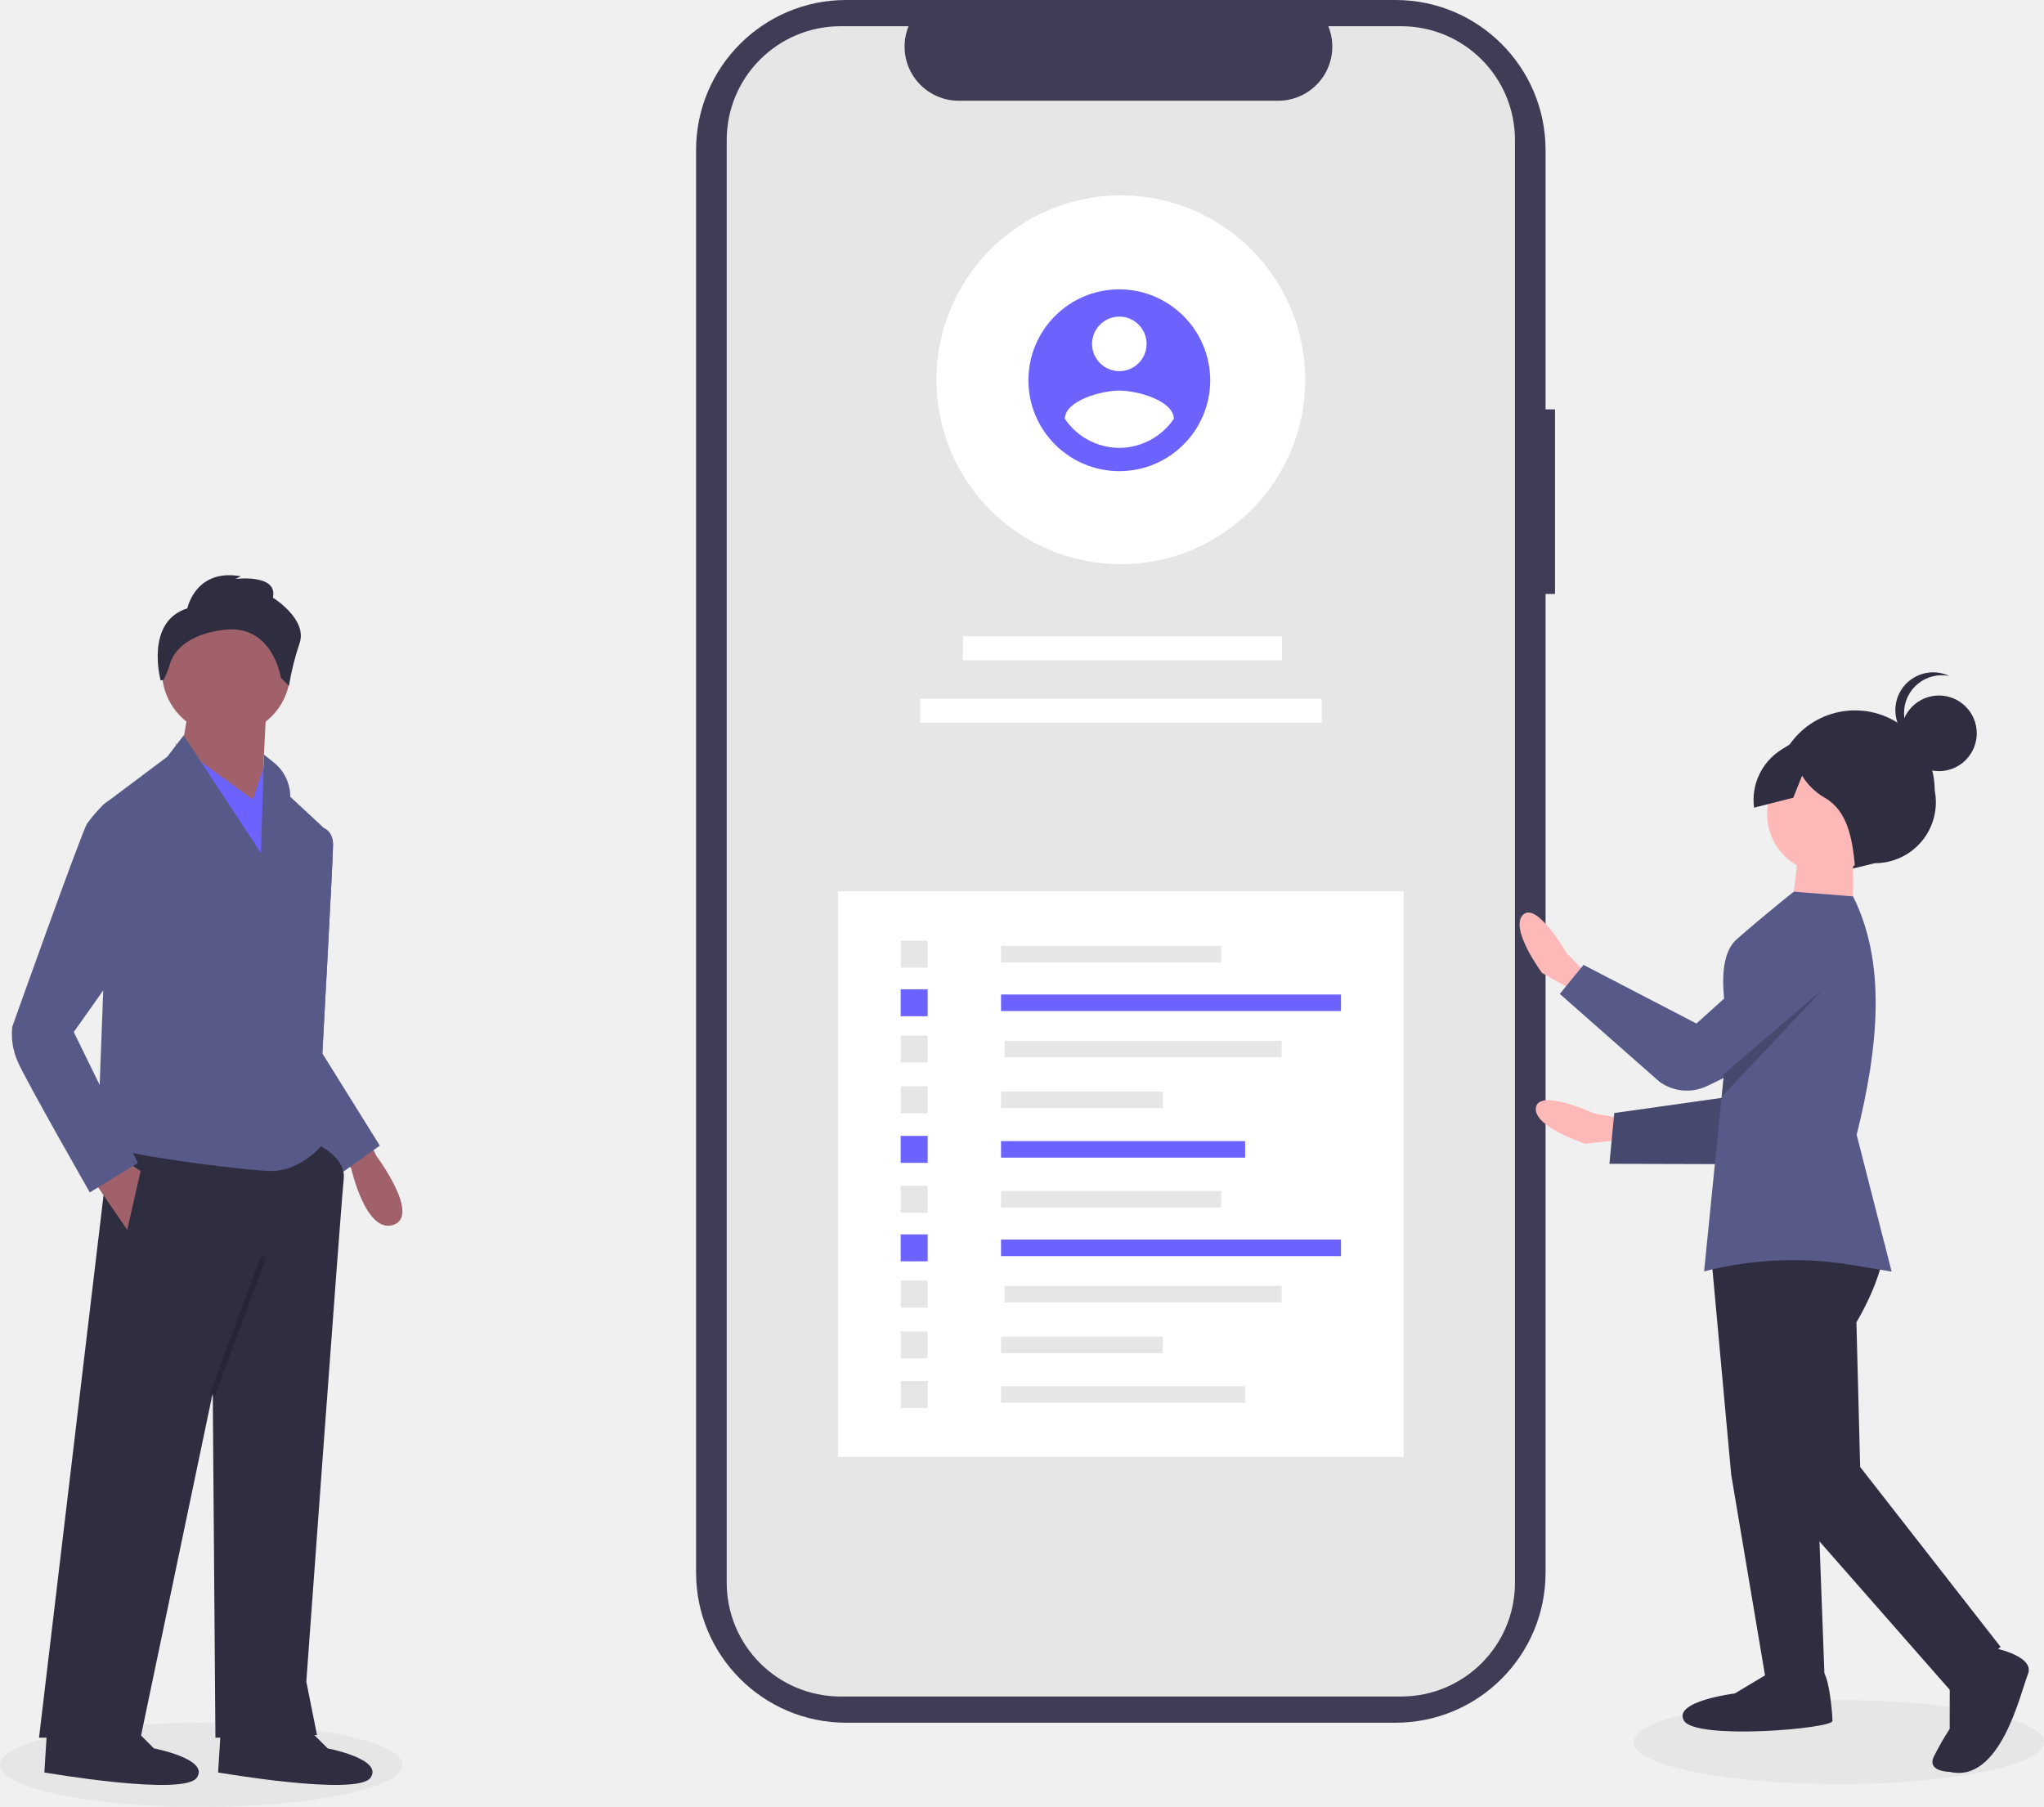
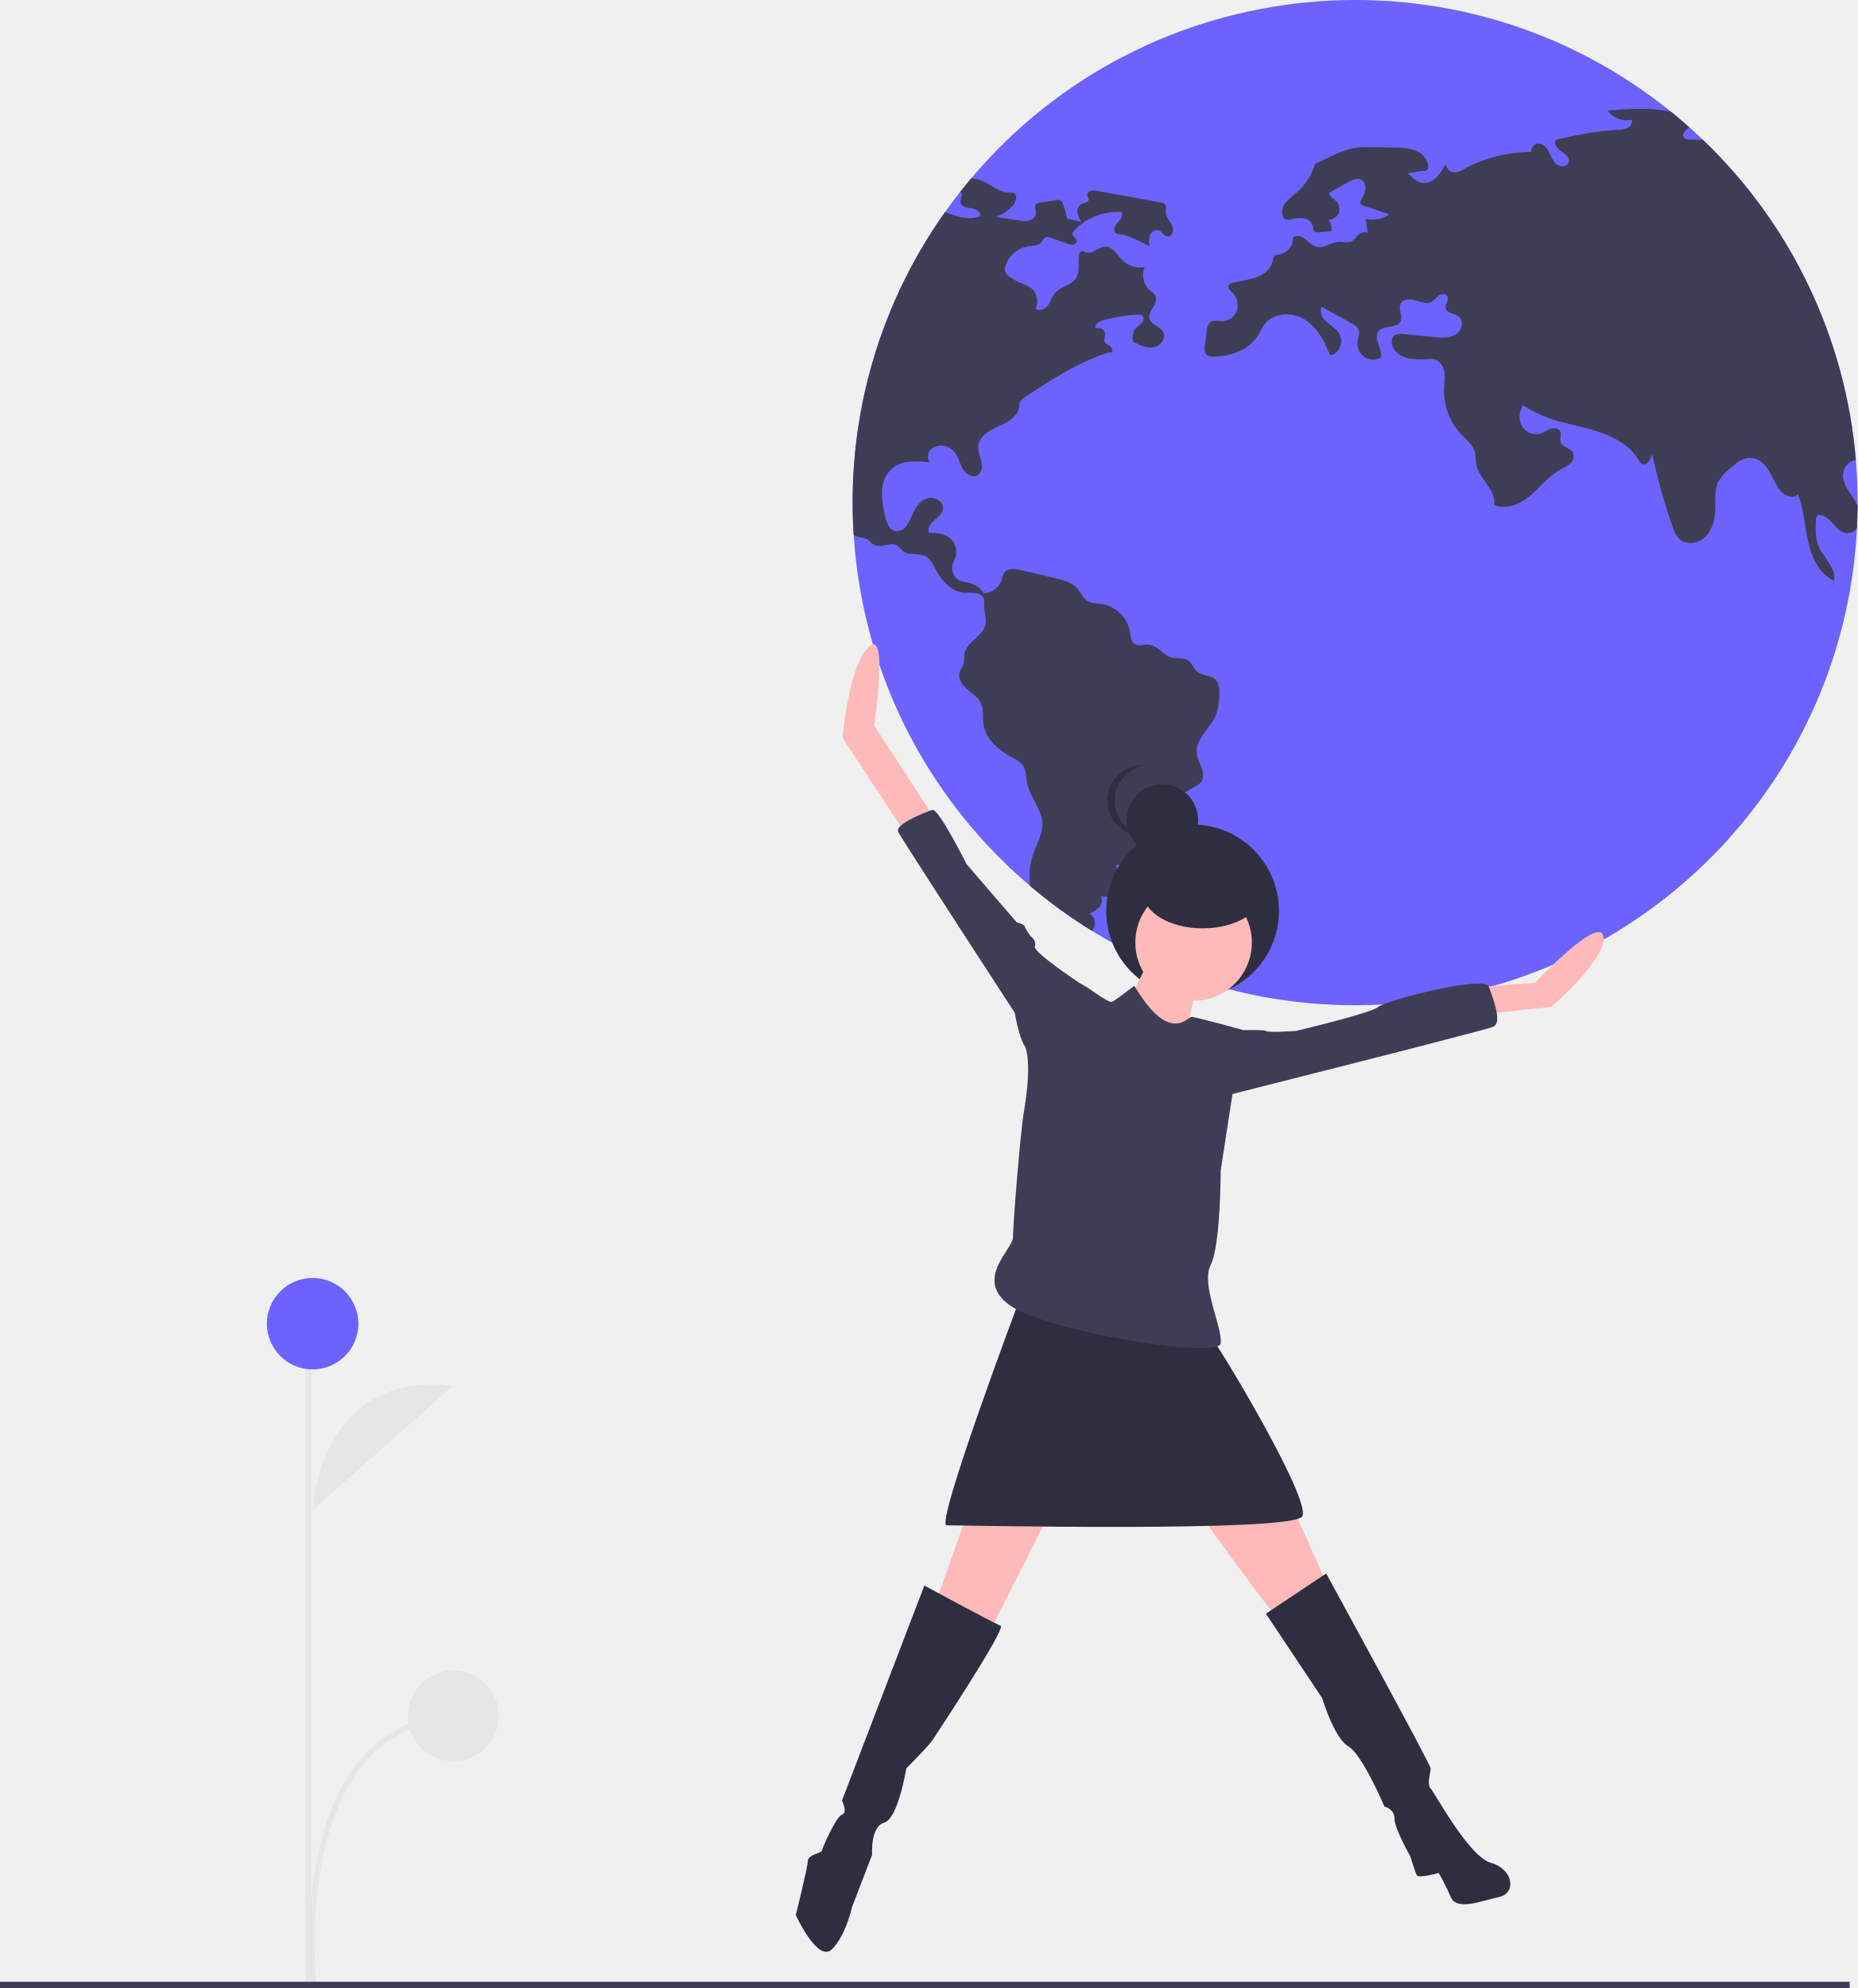
- <svg xmlns="http://www.w3.org/2000/svg" id="a33e59cf-d648-43ac-a922-97b4db9e4e4a" data-name="Layer 1" width="806.276" height="712.737" viewBox="0 0 806.276 712.737">
-   <ellipse cx="79.371" cy="696.145" rx="79.371" ry="16.591" fill="#e6e6e6" />
-   <path d="M342.209,543.135l3.105,6.417s17.626,23.523,6.738,27.209-16.667-22.311-16.667-22.311l-2.879-3.638Z" transform="translate(-196.8618 -93.63157)" fill="#a0616a" />
-   <path d="M321.905,421.621l2.897-1.226s3.429,1.226,3.429,6.498S324.014,509.133,324.014,509.133l8.435,42.175-11.598,2.109-17.924-39.011Z" transform="translate(-196.8618 -93.63157)" fill="#575a89" />
-   <path d="M321.905,421.621l2.897-1.226s3.429,1.226,3.429,6.498S324.014,509.133,324.014,509.133l22.669,36.376-14.761,10.544-28.995-41.647Z" transform="translate(-196.8618 -93.63157)" fill="#575a89" />
-   <path d="M319.797,543.927s13.707,5.272,12.652,14.761-14.761,198.221-14.761,198.221l4.217,21.087-40.066,1.054-1.054-136.013-28.468,136.013H212.251l28.468-239.341Z" transform="translate(-196.8618 -93.63157)" fill="#2f2e41" />
-   <path d="M316.633,773.779l9.489,9.489s22.142,4.217,16.87,11.598-60.099-2.109-60.099-2.109l1.054-16.87Z" transform="translate(-196.8618 -93.63157)" fill="#2f2e41" />
-   <path d="M248.1,773.779l9.489,9.489s22.142,4.217,16.87,11.598-60.099-2.109-60.099-2.109l1.054-16.87Z" transform="translate(-196.8618 -93.63157)" fill="#2f2e41" />
-   <circle cx="89.195" cy="264.727" r="25.305" fill="#a0616a" />
-   <polygon points="105.011 279.489 102.902 322.717 70.216 303.739 74.434 279.489 105.011 279.489" fill="#a0616a" />
-   <polygon points="69.162 293.195 99.739 315.337 105.011 299.521 114.5 324.826 109.228 370.164 69.162 293.195" fill="#6c63ff" />
-   <path d="M269.302,383.702l30.462,46.354,1.222-38.755,3.752,2.957a17.388,17.388,0,0,1,6.625,13.656h0l14.761,13.707-5.272,52.718-1.054,62.208s6.326,5.272,4.217,8.435-10.544,10.544-20.033,10.544-68.534-7.381-68.534-11.598,2.109-59.044,2.109-59.044V411.077l25.305-18.979Z" transform="translate(-196.8618 -93.63157)" fill="#575a89" />
-   <polygon points="36.477 465.057 50.184 485.09 55.455 461.894 49.129 457.676 36.477 465.057" fill="#a0616a" />
-   <rect x="261.42" y="615.662" width="58.525" height="2.109" transform="translate(-585.4007 582.1884) rotate(-69.73678)" opacity="0.2" />
-   <path d="M270.769,333.581s3.163-15.815,21.087-12.652l-2.109,1.054s16.87-2.109,14.761,7.381c0,0,13.707,8.435,10.544,17.924a107.284,107.284,0,0,0-4.217,16.87l-3.163-3.163s-3.163-21.087-22.142-18.979c-14.234,1.582-20.033,8.303-21.516,13.147a42.782,42.782,0,0,1-2.605,6.627l-1.184.26S253.899,338.853,270.769,333.581Z" transform="translate(-196.8618 -93.63157)" fill="#2f2e41" />
-   <path d="M249.154,410.023l-9.598-.445-2,1.5a63.119,63.119,0,0,0-6.326,7.381c-2.109,3.163-29.522,80.132-29.522,80.132a26.867,26.867,0,0,0,2.109,13.707c3.163,7.381,28.468,51.664,28.468,51.664l18.979-11.598-25.305-51.664,17.924-25.305Z" transform="translate(-196.8618 -93.63157)" fill="#575a89" />
-   <path d="M810.257,255.107h-3.734V152.828a59.196,59.196,0,0,0-59.197-59.197H530.634a59.196,59.196,0,0,0-59.197,59.197V713.94a59.196,59.196,0,0,0,59.197,59.197H747.327a59.196,59.196,0,0,0,59.197-59.197V327.911h3.734Z" transform="translate(-196.8618 -93.63157)" fill="#3f3d56" />
-   <path d="M794.455,148.864V717.904a44.899,44.899,0,0,1-44.89,44.89H528.43a44.903,44.903,0,0,1-44.908-44.89V148.864a44.903,44.903,0,0,1,44.908-44.89H555.255a21.349,21.349,0,0,0,19.749,29.39h126.077a21.348,21.348,0,0,0,19.749-29.39h28.735A44.899,44.899,0,0,1,794.455,148.864Z" transform="translate(-196.8618 -93.63157)" fill="#e6e6e6" />
-   <rect x="330.58" y="351.565" width="223.094" height="223.094" fill="#fff" />
-   <rect x="379.838" y="250.974" width="125.838" height="9.458" fill="#fff" />
-   <rect x="363.001" y="275.551" width="158.368" height="9.458" fill="#fff" />
-   <rect x="394.865" y="373.102" width="86.842" height="6.527" fill="#e6e6e6" />
-   <rect x="394.865" y="392.264" width="134.103" height="6.527" fill="#6c63ff" />
-   <rect x="396.26" y="410.513" width="109.291" height="6.527" fill="#e6e6e6" />
-   <rect x="394.865" y="430.536" width="63.802" height="6.527" fill="#e6e6e6" />
-   <rect x="394.865" y="450.095" width="96.294" height="6.527" fill="#6c63ff" />
-   <rect x="355.284" y="371.049" width="10.634" height="10.634" fill="#e6e6e6" />
-   <rect x="355.284" y="390.21" width="10.634" height="10.634" fill="#6c63ff" />
-   <rect x="355.284" y="408.459" width="10.634" height="10.634" fill="#e6e6e6" />
-   <rect x="355.284" y="428.483" width="10.634" height="10.634" fill="#e6e6e6" />
-   <rect x="355.284" y="448.042" width="10.634" height="10.634" fill="#6c63ff" />
-   <rect x="394.865" y="469.776" width="86.842" height="6.527" fill="#e6e6e6" />
-   <rect x="394.865" y="488.937" width="134.103" height="6.527" fill="#6c63ff" />
-   <rect x="396.26" y="507.187" width="109.291" height="6.527" fill="#e6e6e6" />
-   <rect x="394.865" y="527.21" width="63.802" height="6.527" fill="#e6e6e6" />
-   <rect x="394.865" y="546.769" width="96.294" height="6.527" fill="#e6e6e6" />
-   <rect x="355.284" y="467.722" width="10.634" height="10.634" fill="#e6e6e6" />
-   <rect x="355.284" y="486.884" width="10.634" height="10.634" fill="#6c63ff" />
-   <rect x="355.284" y="505.133" width="10.634" height="10.634" fill="#e6e6e6" />
-   <rect x="355.284" y="525.157" width="10.634" height="10.634" fill="#e6e6e6" />
-   <rect x="355.284" y="544.715" width="10.634" height="10.634" fill="#e6e6e6" />
-   <circle cx="442.126" cy="149.795" r="72.736" fill="#fff" />
-   <path d="M638.388,207.756a35.856,35.856,0,1,0,35.856,35.856A35.961,35.961,0,0,0,638.388,207.756Zm0,10.757A10.757,10.757,0,1,1,627.631,229.27a10.793,10.793,0,0,1,10.757-10.757Zm0,51.784a26.121,26.121,0,0,1-21.514-11.481c.172-7.171,14.342-11.119,21.514-11.119s21.341,3.948,21.514,11.119a26.164,26.164,0,0,1-21.514,11.481Z" transform="translate(-196.8618 -93.63157)" fill="#6c63ff" />
-   <ellipse cx="725.333" cy="687.145" rx="80.943" ry="16.591" fill="#e6e6e6" />
-   <path d="M836.406,534.708,825.775,532.864s-21.726-10.026-23.043-2.433S822.149,544.75,822.149,544.75l22.315-2.387Z" transform="translate(-196.8618 -93.63157)" fill="#ffb8b8" />
-   <polygon points="701.374 364.197 686.483 432.01 636.77 439.031 634.864 459.037 698.973 459.207 731.035 400.629 701.374 364.197" fill="#575a89" />
-   <polygon points="701.374 364.197 686.483 432.01 636.77 439.031 634.864 459.037 698.973 459.207 731.035 400.629 701.374 364.197" opacity="0.2" />
-   <path d="M822.565,477.495l-7.586-7.672s-11.872-20.775-17.352-15.356,7.5,22.93,7.5,22.93l19.556,11.009Z" transform="translate(-196.8618 -93.63157)" fill="#ffb8b8" />
-   <path d="M927.075,436.386l9.34-2.277a24.044,24.044,0,0,0,23.598-28.806v0a31.428,31.428,0,0,0-31.388-31.467h-0a31.428,31.428,0,0,0-31.467,31.388v0A24.974,24.974,0,0,0,927.075,436.386Z" transform="translate(-196.8618 -93.63157)" fill="#2f2e41" />
-   <polygon points="675.283 498.398 682.885 581.64 696.654 663.348 719.774 663.377 716.792 583.224 704.584 486.104 675.283 498.398" fill="#2f2e41" />
-   <path d="M896.605,752.359l-15.425,9.229s-24.665,3.052-20.051,10.764,58.567,3.156,58.571.074-1.516-20.039-4.599-20.043Z" transform="translate(-196.8618 -93.63157)" fill="#2f2e41" />
-   <path d="M940.391,584.838s-.434,11.901-11.246,30.383l1.47,57.031,55.399,70.971L965.955,760.153l-67.722-77.152-16.839-92.502L903,568.948Z" transform="translate(-196.8618 -93.63157)" fill="#2f2e41" />
-   <path d="M981.39,743.218s18.492,3.106,15.4,10.809-10.844,43.144-30.875,38.495c0,0-9.248-.012-6.158-6.173a111.496,111.496,0,0,1,6.179-10.782l.025-20.037Z" transform="translate(-196.8618 -93.63157)" fill="#2f2e41" />
-   <circle cx="720.204" cy="321.2" r="23.12" fill="#ffb8b8" />
-   <polygon points="730.974 336.627 730.941 362.83 706.28 362.799 709.395 336.6 730.974 336.627" fill="#ffb8b8" />
-   <path d="M943.038,595.199l-15.3-2.56a141.802,141.802,0,0,0-58.68,2.47l6.92-68.89.9-8.98,1.93-19.23s-6.67-25.34,3.12-33.9c11.95-10.45,22.53-18.77,22.53-18.77l23.36,1.87c13.06,26.04,10.23,58.77,1.42,94.03Z" transform="translate(-196.8618 -93.63157)" fill="#575a89" />
-   <path d="M917.537,450.782,866.049,497.358l-44.556-23.139-9.355,11.449,39.358,34.678a18.501,18.501,0,0,0,18.838,1.616l50.209-24.299Z" transform="translate(-196.8618 -93.63157)" fill="#575a89" />
-   <circle cx="764.834" cy="289.25" r="14.917" fill="#2f2e41" />
-   <path d="M947.932,374.863A14.91,14.91,0,0,1,965.784,360.258a14.91,14.91,0,1,0-9.299,28.1A14.904,14.904,0,0,1,947.932,374.863Z" transform="translate(-196.8618 -93.63157)" fill="#2f2e41" />
-   <path d="M935.136,383.322l-20.11-3.703-15.465,9.693a23.46,23.46,0,0,0-10.807,22.895l15.489-3.926,3.468-8.697h0a25.371,25.371,0,0,0,9.041,8.777c8.776,5.038,10.81,15.746,11.848,27.293l16.966-9.227,10.811-16.941Z" transform="translate(-196.8618 -93.63157)" fill="#2f2e41" />
-   <polygon points="719.276 390.037 679.117 432.587 680.016 423.607 719.276 390.037" opacity="0.2" />
+ <svg xmlns="http://www.w3.org/2000/svg" id="b64b805f-e6f6-44d8-97ce-775b67d7efb4" data-name="Layer 1" width="666.856" height="713.509" viewBox="0 0 666.856 713.509">
+   <path d="M378.799,635.188s2.345-50.443,50.424-44.58" transform="translate(-266.5719 -93.24559)" fill="#e6e6e6" />
+   <path d="M378.234,806.116c-.06-.528-5.735-53.091,17.243-80.908,8.48-10.267,19.843-16.016,33.773-17.088l.153,1.982c-13.37,1.029-24.268,6.536-32.391,16.368-22.44,27.162-16.862,78.902-16.804,79.421Z" transform="translate(-266.5719 -93.24559)" fill="#e6e6e6" />
+   <rect x="109.72" y="490.367" width="2" height="221" fill="#e6e6e6" />
+   <circle cx="112.227" cy="475.082" r="16.417" fill="#6c63ff" />
+   <circle cx="162.755" cy="615.865" r="16.313" fill="#e6e6e6" />
+   <path d="M933.428,273.633v1.08q-.037,4.068-.233,8.099a180.387,180.387,0,0,1-360.173,2.356q-.368-5.724-.368-11.535a179.493,179.493,0,0,1,33.169-104.269q2.595-3.681,5.399-7.228c1.288-1.644,2.614-3.252,3.951-4.847a180.421,180.421,0,0,1,251.388-23.855c2.172,1.755,4.307,3.571,6.393,5.424q2.503,2.227,4.921,4.553a179.899,179.899,0,0,1,54.926,115.055Q933.428,265.975,933.428,273.633Z" transform="translate(-266.5719 -93.24559)" fill="#6c63ff" />
+   <path d="M611.223,162.136a1.003,1.003,0,0,1,.245.147c.969.798-.245,2.332-.098,3.595.172,1.62,2.332,1.976,3.964,2.135,1.632.172,3.694,1.485,2.921,2.933-4.099,1.411-8.246.025-12.431-1.583a179.494,179.494,0,0,0-33.169,104.269q0,5.817.368,11.535a4.662,4.662,0,0,0,1.117.601c1.227.466,2.651.38,3.78,1.043.896.528,1.497,1.46,2.393,1.951,2.565,1.399,6.123-1.288,8.516.38a22.004,22.004,0,0,1,1.755,1.792c2.209,1.914,5.841.626,8.394,2.062,1.644.92,2.491,2.761,3.375,4.43,2.197,4.172,5.755,8.271,10.455,8.602a28.155,28.155,0,0,1,4.442.147c1.448.331,2.871,1.595,2.638,3.056-.405,2.516.834,5.264.503,7.78-.601,4.602-7.117,6.614-7.67,11.216a27.711,27.711,0,0,1-.172,3.031c-.295,1.203-1.203,2.184-1.522,3.387-.614,2.27,1.019,4.54,2.798,6.062,1.792,1.534,3.927,2.859,4.908,4.994,1.031,2.27.528,4.908.859,7.375.736,5.387,5.387,9.375,10.173,11.952a10.622,10.622,0,0,1,3.976,2.896c1.227,1.779,1.104,4.123,1.522,6.246,1.006,5.191,5.375,9.473,5.497,14.762.086,3.767-2,7.179-3.252,10.725a24.752,24.752,0,0,0-1.117,11.584,181.251,181.251,0,0,0,22.248,16.137,6.482,6.482,0,0,0,.92-2.062,4.077,4.077,0,0,0-1.902-4.221,10.088,10.088,0,0,0,3.522-2.258,3.455,3.455,0,0,0,.638-3.902c2.16.27,4.724.405,6.148-1.252,1.141-1.325,1.068-3.313.614-4.994-.454-1.693-1.215-3.325-1.227-5.08a91.382,91.382,0,0,0,14.995-.503,9.734,9.734,0,0,0-4.565-5.718c2.258-.38,4.307-3.08,5.019-5.252a13.378,13.378,0,0,0,.098-6.786,3.61,3.61,0,0,1-.074-1.767,3.477,3.477,0,0,1,1.792-1.73q5.596-3.221,11.191-6.43a6.747,6.747,0,0,0,1.792-1.313c1.166-1.387.994-3.46.393-5.166s-1.558-3.313-1.792-5.105c-.687-5.363,5.056-9.216,6.995-14.271a21.434,21.434,0,0,0,1.055-6.246c.16-2.282.172-4.921-1.571-6.381-1.681-1.411-4.295-1.092-6.05-2.405-1.608-1.203-2.16-3.522-3.915-4.491-1.595-.884-3.583-.319-5.363-.736-3.117-.724-5.08-4.319-8.271-4.651-1.792-.196-3.829.687-5.301-.356-1.301-.933-1.35-2.786-1.595-4.356a12.169,12.169,0,0,0-9.817-9.842c-1.853-.295-3.865-.184-5.448-1.203-1.595-1.031-2.319-2.957-3.583-4.393-2.012-2.295-5.203-3.117-8.185-3.816q-6.074-1.417-12.136-2.847c-2.147-.515-4.921-.785-6.087,1.104a8.302,8.302,0,0,0-.712,2.27,7.04,7.04,0,0,1-6.602,4.958,7.801,7.801,0,0,0-4.589-3.559,28.957,28.957,0,0,1-3.73-.884,5.227,5.227,0,0,1-2.258-7.252,6.511,6.511,0,0,0-1.117-7.817c-2.062-1.853-5.043-2.307-7.817-2.123-.724-1.583.491-3.362,1.792-4.516,1.313-1.141,2.896-2.27,3.178-3.988.454-2.7-2.994-4.749-5.608-3.951-2.614.81-4.283,3.35-5.387,5.853a17.653,17.653,0,0,1-2.172,4.16,4.264,4.264,0,0,1-4.123,1.693c-2.16-.552-2.982-3.117-3.46-5.277a34.407,34.407,0,0,1-1.153-8.848,11.55,11.55,0,0,1,3.338-8.05c3.571-3.289,9.068-2.97,13.891-2.442a3.538,3.538,0,0,1,.368-4.663,5.302,5.302,0,0,1,4.81-1.178,6.6,6.6,0,0,1,3.718,2.221c1.374,1.669,1.767,3.939,2.798,5.829,1.043,1.902,3.375,3.522,5.277,2.503,1.657-.884,1.914-3.166,1.509-4.994-.417-1.816-1.288-3.595-1.141-5.461.282-3.546,3.976-5.694,7.228-7.154s6.97-3.436,7.485-6.97a6.513,6.513,0,0,1,.393-2.012,3.934,3.934,0,0,1,1.46-1.374c9.486-6.271,19.143-12.627,29.991-16.051.564-.184.626.012,1.203-.123.81-.466.27-1.755-.503-2.27s-1.804-.92-2-1.828c-.135-.663.258-1.325.356-2a2.497,2.497,0,0,0-3.276-2.528c-.871-1.153.847-2.491,2.246-2.884a61.333,61.333,0,0,1,12.823-2.086,2.283,2.283,0,0,1,1.46.245,1.735,1.735,0,0,1,.11,2.381,13.44,13.44,0,0,1-1.951,1.779,5.36,5.36,0,0,0-1.399,5.387c2.27,1.153,4.724,2.344,7.24,1.939,2.503-.405,4.724-3.227,3.546-5.473-1.092-2.098-4.393-2.577-4.958-4.872-.663-2.687,3.141-5.08,2.282-7.706-.368-1.153-1.522-1.841-2.405-2.663a7.26,7.26,0,0,1-1.583-8.025,9.144,9.144,0,0,1-8.001-2.503c-1.914-1.927-3.436-4.982-6.16-4.884-2.491.074-4.639,2.982-6.97,2.098-.577-.221-1.178-.663-1.73-.405a1.43,1.43,0,0,0-.65,1.068c-.589,2.835.429,6.062-1.117,8.516-1.681,2.663-5.571,3.031-7.608,5.436-1.104,1.301-1.534,3.056-2.552,4.43s-3.166,2.258-4.393,1.055a6.047,6.047,0,0,0-1.644-7.363,15.812,15.812,0,0,0-3.632-1.767,21.557,21.557,0,0,1-4.062-2.258,4.025,4.025,0,0,1-1.485-1.595,3.668,3.668,0,0,1,.098-2.528,10.332,10.332,0,0,1,8.209-6.798c1.62-.221,3.51-.147,4.589-1.387.564-.65.859-1.644,1.693-1.902a2.469,2.469,0,0,1,1.558.184c2.025.712,4.037,1.423,6.062,2.135a4.152,4.152,0,0,0,2.16.356,1.453,1.453,0,0,0,1.264-1.534c-.196-1.006-1.743-1.485-1.595-2.503a1.591,1.591,0,0,1,.503-.859,21.683,21.683,0,0,1,17.192-6.786c.761,1.264-.442,2.749-1.46,3.816-1.006,1.08-1.816,2.994-.589,3.816a3.233,3.233,0,0,0,1.608.368,14.021,14.021,0,0,1,4.295,1.301c2.098.908,4.16,1.914,6.172,2.994a7.782,7.782,0,0,1,.147-3.976,2.7,2.7,0,0,1,3.191-1.73c1.203.466,1.816,2.062,3.105,2.209,1.706.196,2.381-2.332,1.669-3.902s-2.135-2.871-2.246-4.602c-.086-1.153.356-2.589-.564-3.289a2.441,2.441,0,0,0-1.092-.393q-11.559-2.117-23.131-4.246c-1.374-.258-3.35-.061-3.411,1.325-.037.785.663,1.558.356,2.27-.331.761-1.411.699-2.197.969a2.982,2.982,0,0,0-1.718,3.154,8.596,8.596,0,0,0,1.448,3.546c-1.509-.626-3.78-.736-5.289-1.374a20.356,20.356,0,0,0-1.325-5.093,1.797,1.797,0,0,0-2.344-1.448c-1.988.307-3.976.601-5.964.908a2.307,2.307,0,0,0-1.362.528c-.773.822-.012,2.135-.037,3.264a3.059,3.059,0,0,1-2.368,2.638,8.927,8.927,0,0,1-3.78-.049c-2.786-.429-5.559-.859-8.344-1.288a13.669,13.669,0,0,0,6.307-4.221c1.104-1.301,1.693-3.73.098-4.344a3.807,3.807,0,0,0-1.448-.11c-3.78.025-6.761-3.129-10.296-4.467a10.12,10.12,0,0,0-3.473-.638Z" transform="translate(-266.5719 -93.24559)" fill="#3f3d56" />
+   <path d="M933.195,282.811a4.431,4.431,0,0,1-3.755,1.779c-3.841-.331-5.461-5.866-9.265-6.491a1.483,1.483,0,0,0-1.006.098c-.564.307-.663,1.068-.699,1.706-.16,3.166-.295,6.455.945,9.375,1.804,4.27,6.479,7.854,5.498,12.382-5.277-2.442-8.025-8.369-9.265-14.051-1.252-5.682-1.448-11.645-3.681-17.02-1.706,2.172-5.264.38-6.811-1.902-1.473-2.16-2.381-4.663-3.804-6.86-1.423-2.184-3.608-4.148-6.209-4.27-2.736-.123-5.117,1.755-7.203,3.534a16.67,16.67,0,0,0-4.479,4.982c-1.46,2.945-1.08,6.406-1.153,9.682-.074,3.534-.822,7.277-3.24,9.878-2.417,2.589-6.872,3.497-9.535,1.153a10.756,10.756,0,0,1-2.663-4.798,233.479,233.479,0,0,1-7.215-25.745c-.442,1.988-2.197,4.553-3.865,3.387a3.447,3.447,0,0,1-.884-1.153c-3.117-5.264-8.872-8.43-14.701-10.332-5.817-1.89-11.94-2.773-17.695-4.859a45.242,45.242,0,0,1-9.191-4.577,7.237,7.237,0,0,0-.442,7.387,5.918,5.918,0,0,0,6.651,2.786c1.276-.417,2.356-1.301,3.62-1.743,1.264-.429,2.97-.221,3.522,1.006.54,1.166-.27,2.577.135,3.804.601,1.853,3.411,2,4.393,3.694a3.419,3.419,0,0,1-.92,3.951,16.538,16.538,0,0,1-3.706,2.282c-4.123,2.295-7.056,6.209-10.664,9.252-3.608,3.056-8.7,5.277-12.995,3.325,1.019-5.191-5.154-8.995-6.295-14.161-.38-1.706-.184-3.51-.712-5.166-.773-2.405-2.908-4.05-4.651-5.866a23.056,23.056,0,0,1-6.32-16.75c.098-2.135.491-4.307,0-6.393-.479-2.074-2.209-4.086-4.344-4-4.872.221-11.02.589-13.572-3.571-.92-1.485-1.313-3.657.012-4.798.933-.798,2.307-.724,3.522-.601,3.669.356,7.326.724,10.995,1.08,2.565.245,5.338.454,7.547-.884s3.166-4.908,1.117-6.491c-1.485-1.153-4.16-1.092-4.602-2.921-.356-1.534,1.338-3.264.417-4.553-.65-.908-2.123-.663-3.019.025a19.721,19.721,0,0,1-2.54,2.221c-1.755.908-3.841.037-5.731-.552s-4.418-.638-5.326,1.117c-1.031,1.951.896,4.528-.11,6.491-1.35,2.589-5.89,1.117-7.78,3.35-2.16,2.552,1.473,6.381.749,9.645a6.013,6.013,0,0,1-5.927-.331,5.738,5.738,0,0,1-2.479-5.35c.172-1.473.945-2.982.429-4.369a5.1,5.1,0,0,0-2.589-2.368q-5.338-2.963-10.676-5.902c-.994,1.841.258,4.111,1.828,5.498,1.558,1.374,3.522,2.417,4.553,4.234a5.564,5.564,0,0,1-2.086,7.338,1.294,1.294,0,0,1-1.068.184,1.479,1.479,0,0,1-.687-.92c-1.877-4.823-4.712-9.572-9.228-12.087-4.528-2.528-11.02-2-13.989,2.233-.699,1.006-1.178,2.16-1.792,3.227-3.252,5.657-10.246,8.332-16.775,8.16a3.233,3.233,0,0,1-1.828-.429c-1.055-.724-1.006-2.27-.847-3.546.233-1.804.454-3.595.687-5.399a4.324,4.324,0,0,1,1.19-2.957c1.215-.957,2.957-.356,4.504-.38a5.673,5.673,0,0,0,5.166-3.988,6.411,6.411,0,0,0-1.792-6.381c-.699-.663-1.644-1.497-1.276-2.393a1.989,1.989,0,0,1,1.387-.933c2.761-.798,5.694-1.006,8.406-1.963,2.724-.945,5.363-2.884,6.013-5.694.196-.859.282-1.902,1.055-2.332a3.418,3.418,0,0,1,1.227-.245,5.972,5.972,0,0,0,5.117-6.222c1.301-.908,3.129-.233,4.393.736,1.252.969,2.368,2.246,3.902,2.663,2.859.785,5.62-1.755,8.59-1.767,1.252,0,2.54.442,3.706.012,1.19-.429,1.902-1.608,2.81-2.479.92-.884,2.516-1.411,3.362-.466-.245-1.779-.479-3.546-.724-5.313a10.445,10.445,0,0,0,8.504-1.546c-3.092-1.043-6.172-2.086-9.265-3.129a1.999,1.999,0,0,1-.871-.466c-.675-.724,0-1.853.54-2.675,1.313-1.976,1.534-5.228-.626-6.209-1.473-.675-3.154.135-4.565.92-2.258,1.252-4.516,2.516-6.774,3.767-.209,1.288,1.362,2.025,2.332,2.884a3.91,3.91,0,0,1-2.552,6.835,4.898,4.898,0,0,1,.871,4.135c-1.509.11-3.031.221-4.553.331a1.955,1.955,0,0,1-1.473-.295c-.491-.429-.417-1.19-.54-1.828a3.95,3.95,0,0,0-3.338-2.908,11.523,11.523,0,0,0-4.651.429,2.834,2.834,0,0,1-2.012-.049,2.008,2.008,0,0,1-.785-1.006,5.131,5.131,0,0,1,1.031-4.933,28.238,28.238,0,0,1,3.878-3.571,22.606,22.606,0,0,0,6.737-10.431c2.503-1.055,5.093-2.479,7.608-3.534a30.393,30.393,0,0,1,6.32-2.123,29.864,29.864,0,0,1,6.197-.295c2.822.049,5.657.098,8.479.16a20.407,20.407,0,0,1,7.424,1.068c2.319.957,4.369,3.031,4.528,5.534a1.699,1.699,0,0,1-.552,1.558,1.988,1.988,0,0,1-1.068.245c-2.344.074-3.338.663-5.682.749,1.485,1.583,3.154,3.252,5.313,3.534,3.804.491,6.541-3.448,8.295-6.872a3.349,3.349,0,0,0,3.497,3.105,7.053,7.053,0,0,0,2.638-1.031,51.899,51.899,0,0,1,24.604-6.356,2.649,2.649,0,0,1,2.025-2.921c1.755-.344,3.325,1.166,4.172,2.736.834,1.571,1.362,3.387,2.712,4.565,1.338,1.178,3.927,1.117,4.454-.577.515-1.632-1.19-3.031-2.602-4-1.423-.957-2.908-2.736-1.951-4.16,7.215-1.608,14.492-3.203,21.892-3.522a9.316,9.316,0,0,0,3.681-.638,2.861,2.861,0,0,0,1.718-3.031,8.367,8.367,0,0,1-8.713-3.289c7.596-.626,15.548-1.178,22.849.528l6.393,5.424c-1.215,1.264-2.835,2.454-1.951,3.718a2.72,2.72,0,0,0,2.246.773c1.546.025,3.092.061,4.626.061a179.899,179.899,0,0,1,54.926,115.055c-2.577-.098-4.945,3.166-4.614,6.013.393,3.301,2.773,5.952,4.479,8.798a13.408,13.408,0,0,1,.761,1.436Z" transform="translate(-266.5719 -93.24559)" fill="#3f3d56" />
+   <circle cx="428.126" cy="326.94" r="31" fill="#2f2e41" />
+   <path d="M679.9,435.847s-10.097,22.358-12.982,23.079,23.8,13.703,23.8,13.703,5.049-27.406,7.212-28.849S679.9,435.847,679.9,435.847Z" transform="translate(-266.5719 -93.24559)" fill="#ffb9b9" />
+   <polygon points="353.467 525.791 334.715 578.44 354.909 586.374 389.528 517.858 353.467 525.791" fill="#ffb9b9" />
+   <path d="M685.67,620.479s37.503,52.649,39.667,53.37S742.646,661.589,742.646,661.589s-18.752-45.437-24.521-47.601S685.67,620.479,685.67,620.479Z" transform="translate(-266.5719 -93.24559)" fill="#ffb9b9" />
+   <path d="M598.402,662.31l-29.57,77.171s2.164,4.327,0,5.049-7.212,12.261-7.212,12.982-5.049,1.442-5.049,3.606-4.327,19.473-4.327,19.473,7.933,17.309,12.982,12.261S572.438,777.705,572.438,777.705l7.212-18.752s-.721-10.097,4.327-11.54,7.933-19.473,7.933-19.473,7.933-7.933,9.376-10.097,26.685-40.388,24.521-41.11S598.402,662.31,598.402,662.31Z" transform="translate(-266.5719 -93.24559)" fill="#2f2e41" />
+   <path d="M721.009,672.407l21.637-14.424s37.503,68.516,37.503,69.958-1.442,5.77,0,7.212,13.703,24.521,21.637,26.685,9.376,10.818,2.885,12.261-15.146,5.049-17.309,0a79.371,79.371,0,0,0-4.327-8.655s-7.212,2.164-7.933.721a66.371,66.371,0,0,1-2.164-6.491s-5.77-10.097-5.77-13.703-3.606-4.327-3.606-4.327-7.933-18.752-12.982-21.637-9.376-17.309-9.376-17.309Z" transform="translate(-266.5719 -93.24559)" fill="#2f2e41" />
+   <circle cx="428.474" cy="338.274" r="20.915" fill="#ffb9b9" />
+   <path d="M633.02,558.454s-30.955,82.234-26.628,82.234,124.043,2.605,127.649-3.165-31.063-63.202-32.505-63.923S633.02,558.454,633.02,558.454Z" transform="translate(-266.5719 -93.24559)" fill="#2f2e41" />
+   <path d="M602.008,386.804l-21.637-33.176s5.351-34.802-1.862-28.311-9.495,32.704-9.495,32.704l25.059,38.16Z" transform="translate(-266.5719 -93.24559)" fill="#ffb9b9" />
+   <path d="M798.18,447.386l19.473-1.442s23.079-24.521,24.521-16.588-18.752,25.243-18.752,25.243l-26.685,2.885Z" transform="translate(-266.5719 -93.24559)" fill="#ffb9b9" />
+   <path d="M656.1,454.599v-7.212S637.348,435.126,638.069,432.962s-1.442-3.606-1.442-3.606-2.164-2.885-2.164-3.606-2.885-1.442-2.885-1.442l-18.031-20.915s-10.097-20.194-12.261-19.473-13.703,5.049-12.261,7.933,41.831,64.91,41.831,64.91,2.164,13.703,5.77,13.703S656.1,454.599,656.1,454.599Z" transform="translate(-266.5719 -93.24559)" fill="#3f3d56" />
+   <path d="M704.421,463.253s15.867-.721,16.588,0,10.818,0,10.818,0,27.406-6.491,29.57-8.655,38.225-11.54,39.667-7.212,5.049,12.982,1.442,14.424-100.971,25.964-100.971,25.964Z" transform="translate(-266.5719 -93.24559)" fill="#3f3d56" />
+   <circle cx="417.282" cy="294.313" r="12.827" fill="#2f2e41" />
+   <path d="M666.751,380.611a12.829,12.829,0,0,1,11.491-12.758,12.971,12.971,0,0,0-1.336-.069,12.827,12.827,0,1,0,0,25.655,12.968,12.968,0,0,0,1.336-.069A12.829,12.829,0,0,1,666.751,380.611Z" transform="translate(-266.5719 -93.24559)" fill="#2f2e41" />
+   <ellipse cx="431.732" cy="320.367" rx="21.379" ry="12.827" fill="#2f2e41" />
+   <path d="M673.769,447.026s-6.491,5.049-7.933,5.77-10.097-6.491-11.54-6.491-20.194,21.637-20.194,21.637,3.485,4.014,0,24.521c-1.307,7.691-3.9,40.572-3.9,44.9s-14.131,14.962-1.149,24.338,75.007,19.473,75.728,13.703-7.212-20.915-3.606-28.128,3.606-33.897,3.606-33.897l4.327-28.128,3.606-22.358s-16.949-4.688-18.391-4.688S686.391,468.302,673.769,447.026Z" transform="translate(-266.5719 -93.24559)" fill="#3f3d56" />
+   <rect y="711.268" width="664" height="2.241" fill="#3f3d56" />
</svg>
